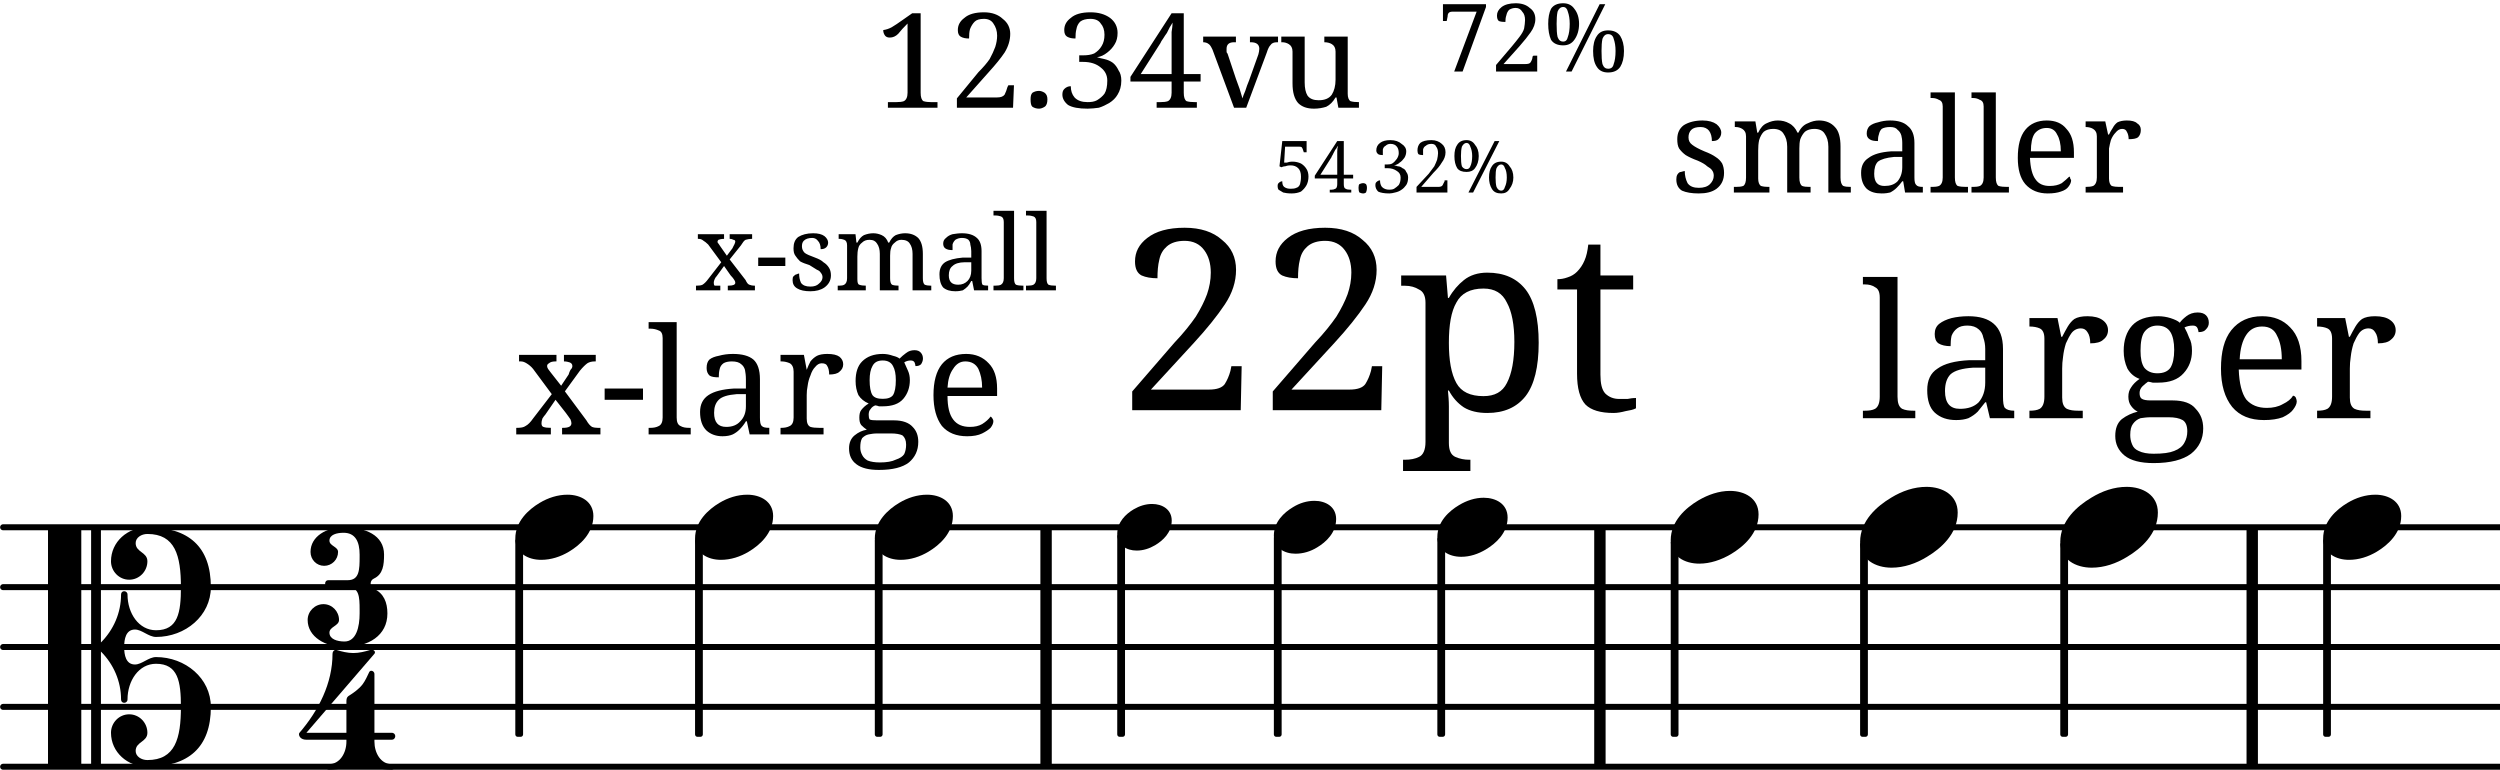
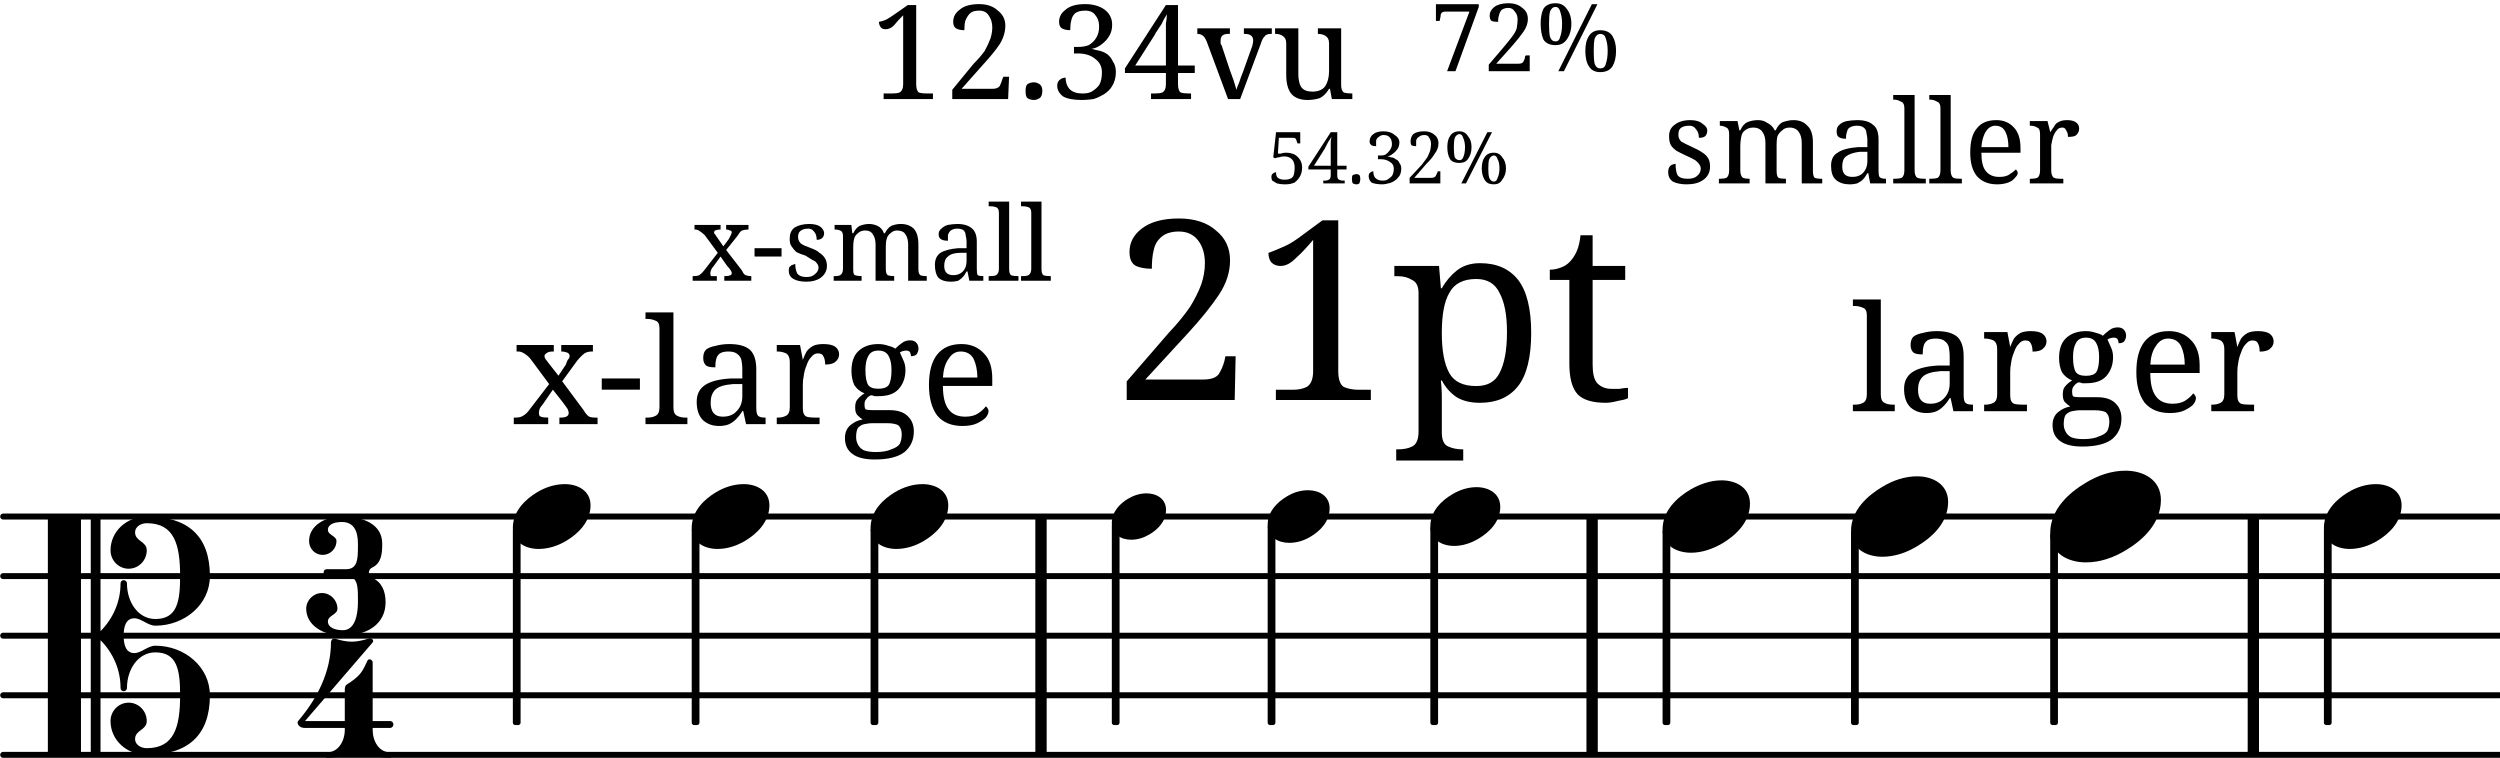
- <svg xmlns="http://www.w3.org/2000/svg" version="1.2" width="73.37mm" height="22.59mm" viewBox="8.536 -0 41.751 12.856">
+ <svg xmlns="http://www.w3.org/2000/svg" version="1.2" width="73.73mm" height="22.35mm" viewBox="8.536 -0 41.955 12.72">
  <style text="style/css">

tspan { white-space: pre; }

</style>
-   <line transform="translate(8.5358, 12.8064)" stroke-linejoin="round" stroke-linecap="round" stroke-width="0.1" stroke="currentColor" x1="0.05" y1="-0" x2="41.751" y2="-0" />
-   <line transform="translate(8.5358, 11.8064)" stroke-linejoin="round" stroke-linecap="round" stroke-width="0.1" stroke="currentColor" x1="0.05" y1="-0" x2="41.751" y2="-0" />
-   <line transform="translate(8.5358, 10.8064)" stroke-linejoin="round" stroke-linecap="round" stroke-width="0.1" stroke="currentColor" x1="0.05" y1="-0" x2="41.751" y2="-0" />
-   <line transform="translate(8.5358, 9.8064)" stroke-linejoin="round" stroke-linecap="round" stroke-width="0.1" stroke="currentColor" x1="0.05" y1="-0" x2="41.751" y2="-0" />
-   <line transform="translate(8.5358, 8.8064)" stroke-linejoin="round" stroke-linecap="round" stroke-width="0.1" stroke="currentColor" x1="0.05" y1="-0" x2="41.751" y2="-0" />
-   <rect transform="translate(25.9106, 10.8064)" x="0" y="-2" width="0.19" height="4" ry="0" fill="currentColor" />
-   <rect transform="translate(46.0557, 10.8064)" x="0" y="-2" width="0.19" height="4" ry="0" fill="currentColor" />
-   <rect transform="translate(35.1607, 10.8064)" x="0" y="-2" width="0.19" height="4" ry="0" fill="currentColor" />
-   <rect transform="translate(36.5034, 10.8064)" x="-0.065" y="-1.785" width="0.13" height="3.285" ry="0.04" fill="currentColor" />
+   <line transform="translate(8.5358, 12.6699)" stroke-linejoin="round" stroke-linecap="round" stroke-width="0.1" stroke="currentColor" x1="0.05" y1="-0" x2="41.955" y2="-0" />
+   <line transform="translate(8.5358, 11.6699)" stroke-linejoin="round" stroke-linecap="round" stroke-width="0.1" stroke="currentColor" x1="0.05" y1="-0" x2="41.955" y2="-0" />
+   <line transform="translate(8.5358, 10.6699)" stroke-linejoin="round" stroke-linecap="round" stroke-width="0.1" stroke="currentColor" x1="0.05" y1="-0" x2="41.955" y2="-0" />
+   <line transform="translate(8.5358, 9.6699)" stroke-linejoin="round" stroke-linecap="round" stroke-width="0.1" stroke="currentColor" x1="0.05" y1="-0" x2="41.955" y2="-0" />
+   <line transform="translate(8.5358, 8.6699)" stroke-linejoin="round" stroke-linecap="round" stroke-width="0.1" stroke="currentColor" x1="0.05" y1="-0" x2="41.955" y2="-0" />
+   <rect transform="translate(25.9106, 10.6699)" x="0" y="-2" width="0.19" height="4" ry="0" fill="currentColor" />
+   <rect transform="translate(46.2593, 10.6699)" x="0" y="-2" width="0.19" height="4" ry="0" fill="currentColor" />
+   <rect transform="translate(35.1607, 10.6699)" x="0" y="-2" width="0.19" height="4" ry="0" fill="currentColor" />
+   <rect transform="translate(36.5034, 10.6699)" x="-0.065" y="-1.785" width="0.13" height="3.285" ry="0.04" fill="currentColor" />
  <g class="dir">
-     <text transform="translate(29.81, 3.2153)" font-family="serif" font-size="1.195" text-anchor="start" fill="currentColor">
+     <text transform="translate(29.81, 3.0787)" font-family="serif" font-size="1.195" text-anchor="start" fill="currentColor">
      <tspan>54.32%</tspan>
    </text>
  </g>
  <g class="dir">
-     <text transform="translate(36.4384, 3.2153)" font-family="serif" font-size="2.2" text-anchor="start" fill="currentColor">
+     <text transform="translate(36.4384, 3.0787)" font-family="serif" font-size="1.96" text-anchor="start" fill="currentColor">
      <tspan>smaller</tspan>
    </text>
  </g>
  <g class="note" id="n07">
-     <path transform="translate(36.4384, 8.8064) scale(0.0045, -0.0045)" d="M220 135c54 0 106 -27 106 -87c0 -71 -56 -120 -103 -148c-36 -21 -76 -35 -117 -35c-54 0 -106 27 -106 87c0 71 56 120 103 148c36 21 76 35 117 35z" fill="currentColor" />
+     <path transform="translate(36.4384, 8.6699) scale(0.0045, -0.0045)" d="M220 135c54 0 106 -27 106 -87c0 -71 -56 -120 -103 -148c-36 -21 -76 -35 -117 -35c-54 0 -106 27 -106 87c0 71 56 120 103 148c36 21 76 35 117 35z" fill="currentColor" />
  </g>
-   <rect transform="translate(32.6055, 10.8064)" x="-0.065" y="-1.84" width="0.13" height="3.34" ry="0.04" fill="currentColor" />
+   <rect transform="translate(32.6055, 10.6699)" x="-0.065" y="-1.84" width="0.13" height="3.34" ry="0.04" fill="currentColor" />
  <g class="dir">
    <text transform="translate(32.5405, 1.195)" font-family="serif" font-size="1.584" text-anchor="start" fill="currentColor">
      <tspan>72%</tspan>
    </text>
  </g>
  <g class="note" id="n06">
-     <path transform="translate(32.5405, 8.8064) scale(0.0036, -0.0036)" d="M215 137c57 0 111 -29 111 -92c0 -71 -54 -120 -101 -148c-35 -21 -74 -34 -114 -34c-57 0 -111 29 -111 92c0 71 54 120 101 148c35 21 74 34 114 34z" fill="currentColor" />
+     <path transform="translate(32.5405, 8.6699) scale(0.0036, -0.0036)" d="M215 137c57 0 111 -29 111 -92c0 -71 -54 -120 -101 -148c-35 -21 -74 -34 -114 -34c-57 0 -111 29 -111 92c0 71 54 120 101 148c35 21 74 34 114 34z" fill="currentColor" />
  </g>
-   <rect transform="translate(29.875, 10.8064)" x="-0.065" y="-1.864" width="0.13" height="3.364" ry="0.04" fill="currentColor" />
-   <rect transform="translate(47.4, 10.8064)" x="-0.065" y="-1.814" width="0.13" height="3.314" ry="0.04" fill="currentColor" />
+   <rect transform="translate(29.875, 10.6699)" x="-0.065" y="-1.864" width="0.13" height="3.364" ry="0.04" fill="currentColor" />
+   <rect transform="translate(47.6037, 10.6699)" x="-0.065" y="-1.814" width="0.13" height="3.314" ry="0.04" fill="currentColor" />
  <g class="note" id="n10">
-     <path transform="translate(47.335, 8.8064) scale(0.004, -0.004)" d="M218 136c55 0 108 -28 108 -89c0 -71 -55 -121 -102 -149c-35 -21 -75 -34 -116 -34c-55 0 -108 28 -108 89c0 71 55 121 102 149c35 21 75 34 116 34z" fill="currentColor" />
+     <path transform="translate(47.5387, 8.6699) scale(0.004, -0.004)" d="M218 136c55 0 108 -28 108 -89c0 -71 -55 -121 -102 -149c-35 -21 -75 -34 -116 -34c-55 0 -108 28 -108 89c0 71 55 121 102 149c35 21 75 34 116 34z" fill="currentColor" />
  </g>
-   <rect transform="translate(43.0097, 10.8064)" x="-0.065" y="-1.752" width="0.13" height="3.252" ry="0.04" fill="currentColor" />
+   <rect transform="translate(43.0097, 10.6699)" x="-0.065" y="-1.722" width="0.13" height="3.222" ry="0.04" fill="currentColor" />
  <g class="note" id="n09">
-     <path transform="translate(42.9447, 8.8064) scale(0.005, -0.005)" d="M222 135c53 0 104 -27 104 -86c0 -71 -56 -120 -103 -148c-36 -22 -76 -36 -118 -36c-53 0 -105 27 -105 86c0 71 57 120 104 148c36 22 76 36 118 36z" fill="currentColor" />
+     <path transform="translate(42.9447, 8.6699) scale(0.0057, -0.0057)" d="M222 135c53 0 104 -27 104 -86c0 -71 -56 -120 -103 -148c-36 -22 -76 -36 -118 -36c-53 0 -105 27 -105 86c0 71 57 120 104 148c36 22 76 36 118 36z" fill="currentColor" />
  </g>
-   <rect transform="translate(39.6664, 10.8064)" x="-0.065" y="-1.752" width="0.13" height="3.252" ry="0.04" fill="currentColor" />
+   <rect transform="translate(39.6664, 10.6699)" x="-0.065" y="-1.752" width="0.13" height="3.252" ry="0.04" fill="currentColor" />
  <g class="dir">
-     <text transform="translate(39.6014, 6.9846)" font-family="serif" font-size="3.111" text-anchor="start" fill="currentColor">
+     <text transform="translate(39.6014, 6.9015)" font-family="serif" font-size="2.47" text-anchor="start" fill="currentColor">
      <tspan>larger</tspan>
    </text>
  </g>
  <g class="note" id="n08">
-     <path transform="translate(39.6014, 8.8064) scale(0.005, -0.005)" d="M222 135c53 0 104 -27 104 -86c0 -71 -56 -120 -103 -148c-36 -22 -76 -36 -118 -36c-53 0 -105 27 -105 86c0 71 57 120 104 148c36 22 76 36 118 36z" fill="currentColor" />
+     <path transform="translate(39.6014, 8.6699) scale(0.005, -0.005)" d="M222 135c53 0 104 -27 104 -86c0 -71 -56 -120 -103 -148c-36 -22 -76 -36 -118 -36c-53 0 -105 27 -105 86c0 71 57 120 104 148c36 22 76 36 118 36z" fill="currentColor" />
  </g>
  <g class="dir">
-     <text transform="translate(23.1451, 1.7993)" font-family="serif" font-size="2.2" text-anchor="start" fill="currentColor">
+     <text transform="translate(23.1451, 1.6627)" font-family="serif" font-size="2.2" text-anchor="start" fill="currentColor">
      <tspan>12.34vu</tspan>
    </text>
  </g>
  <g class="note" id="n03">
-     <path transform="translate(23.1451, 8.8064) scale(0.004, -0.004)" d="M218 136c55 0 108 -28 108 -89c0 -71 -55 -121 -102 -149c-35 -21 -75 -34 -116 -34c-55 0 -108 28 -108 89c0 71 55 121 102 149c35 21 75 34 116 34z" fill="currentColor" />
+     <path transform="translate(23.1451, 8.6699) scale(0.004, -0.004)" d="M218 136c55 0 108 -28 108 -89c0 -71 -55 -121 -102 -149c-35 -21 -75 -34 -116 -34c-55 0 -108 28 -108 89c0 71 55 121 102 149c35 21 75 34 116 34z" fill="currentColor" />
  </g>
  <g class="note" id="n05">
-     <path transform="translate(29.81, 8.8064) scale(0.0032, -0.0032)" d="M212 138c59 0 113 -31 113 -95c0 -71 -52 -120 -99 -148c-34 -21 -73 -33 -113 -33c-59 0 -113 31 -113 95c0 71 53 120 100 148c34 21 72 33 112 33z" fill="currentColor" />
+     <path transform="translate(29.81, 8.6699) scale(0.0032, -0.0032)" d="M212 138c59 0 113 -31 113 -95c0 -71 -52 -120 -99 -148c-34 -21 -73 -33 -113 -33c-59 0 -113 31 -113 95c0 71 53 120 100 148c34 21 72 33 112 33z" fill="currentColor" />
  </g>
-   <rect transform="translate(20.2078, 10.8064)" x="-0.065" y="-1.814" width="0.13" height="3.314" ry="0.04" fill="currentColor" />
+   <rect transform="translate(20.2078, 10.6699)" x="-0.065" y="-1.814" width="0.13" height="3.314" ry="0.04" fill="currentColor" />
  <g class="dir">
-     <text transform="translate(20.1428, 4.849)" font-family="serif" font-size="1.746" text-anchor="start" fill="currentColor">
+     <text transform="translate(20.1428, 4.7124)" font-family="serif" font-size="1.746" text-anchor="start" fill="currentColor">
      <tspan>x-small</tspan>
    </text>
  </g>
  <g class="note" id="n02">
-     <path transform="translate(20.1428, 8.8064) scale(0.004, -0.004)" d="M218 136c55 0 108 -28 108 -89c0 -71 -55 -121 -102 -149c-35 -21 -75 -34 -116 -34c-55 0 -108 28 -108 89c0 71 55 121 102 149c35 21 75 34 116 34z" fill="currentColor" />
+     <path transform="translate(20.1428, 8.6699) scale(0.004, -0.004)" d="M218 136c55 0 108 -28 108 -89c0 -71 -55 -121 -102 -149c-35 -21 -75 -34 -116 -34c-55 0 -108 28 -108 89c0 71 55 121 102 149c35 21 75 34 116 34z" fill="currentColor" />
  </g>
-   <rect transform="translate(23.2101, 10.8064)" x="-0.065" y="-1.814" width="0.13" height="3.314" ry="0.04" fill="currentColor" />
+   <rect transform="translate(23.2101, 10.6699)" x="-0.065" y="-1.814" width="0.13" height="3.314" ry="0.04" fill="currentColor" />
  <g class="note" id="n01">
-     <path transform="translate(17.1406, 8.8064) scale(0.004, -0.004)" d="M218 136c55 0 108 -28 108 -89c0 -71 -55 -121 -102 -149c-35 -21 -75 -34 -116 -34c-55 0 -108 28 -108 89c0 71 55 121 102 149c35 21 75 34 116 34z" fill="currentColor" />
+     <path transform="translate(17.1406, 8.6699) scale(0.004, -0.004)" d="M218 136c55 0 108 -28 108 -89c0 -71 -55 -121 -102 -149c-35 -21 -75 -34 -116 -34c-55 0 -108 28 -108 89c0 71 55 121 102 149c35 21 75 34 116 34z" fill="currentColor" />
  </g>
  <g class="dir">
-     <text transform="translate(17.1406, 7.2551)" font-family="serif" font-size="2.47" text-anchor="start" fill="currentColor">
+     <text transform="translate(17.1406, 7.1186)" font-family="serif" font-size="2.47" text-anchor="start" fill="currentColor">
      <tspan>x-large</tspan>
    </text>
  </g>
-   <rect transform="translate(17.2056, 10.8064)" x="-0.065" y="-1.814" width="0.13" height="3.314" ry="0.04" fill="currentColor" />
+   <rect transform="translate(17.2056, 10.6699)" x="-0.065" y="-1.814" width="0.13" height="3.314" ry="0.04" fill="currentColor" />
  <g class="meterSig">
-     <path transform="translate(13.6724, 10.8064) scale(0.004, -0.004)" d="M150 477c-29 0 -59 -8 -59 -33c0 -22 36 -25 36 -47c0 -32 -26 -58 -58 -58s-57 26 -57 58c0 65 67 103 138 103c91 0 169 -33 169 -114c0 -43 -4 -82 -42 -100c-9 -4 -14 -12 -14 -21s5 -18 14 -22c41 -19 56 -57 56 -103c0 -92 -79 -140 -179 -140 c-79 0 -154 42 -154 113c0 36 30 66 66 66s65 -30 65 -66c0 -25 -40 -28 -40 -53c0 -27 32 -37 63 -37c49 0 63 61 63 117v16c0 54 -2 94 -50 94h-80c-10 0 -14 8 -14 15s4 14 14 14h80c49 0 50 43 50 99v8c0 54 -18 91 -67 91z" fill="currentColor" />
-     <path transform="translate(13.5358, 12.855) scale(0.004, -0.004)" d="M204 307c22 14 44 29 60 50c11 15 19 33 27 50c2 4 5 6 9 6c6 0 13 -5 13 -14v-245h72c10 0 15 -7 15 -14s-5 -15 -15 -15h-72v-8c0 -48 27 -94 72 -94c8 0 12 -5 12 -11s-4 -12 -12 -12c-44 0 -87 13 -131 13s-87 -13 -131 -13c-8 0 -12 6 -12 12s4 11 12 11 c45 0 73 46 73 94v8h-167c-23 0 -31 14 -31 23c0 3 1 5 2 6c80 93 138 207 138 330c0 9 6 16 13 16h3c23 -7 47 -13 71 -13s48 6 71 13c2 1 3 1 5 1c11 0 18 -10 12 -17l-284 -330h167v131c0 8 1 17 8 22z" fill="currentColor" />
+     <path transform="translate(13.6724, 10.6699) scale(0.004, -0.004)" d="M150 477c-29 0 -59 -8 -59 -33c0 -22 36 -25 36 -47c0 -32 -26 -58 -58 -58s-57 26 -57 58c0 65 67 103 138 103c91 0 169 -33 169 -114c0 -43 -4 -82 -42 -100c-9 -4 -14 -12 -14 -21s5 -18 14 -22c41 -19 56 -57 56 -103c0 -92 -79 -140 -179 -140 c-79 0 -154 42 -154 113c0 36 30 66 66 66s65 -30 65 -66c0 -25 -40 -28 -40 -53c0 -27 32 -37 63 -37c49 0 63 61 63 117v16c0 54 -2 94 -50 94h-80c-10 0 -14 8 -14 15s4 14 14 14h80c49 0 50 43 50 99v8c0 54 -18 91 -67 91z" fill="currentColor" />
+     <path transform="translate(13.5358, 12.7185) scale(0.004, -0.004)" d="M204 307c22 14 44 29 60 50c11 15 19 33 27 50c2 4 5 6 9 6c6 0 13 -5 13 -14v-245h72c10 0 15 -7 15 -14s-5 -15 -15 -15h-72v-8c0 -48 27 -94 72 -94c8 0 12 -5 12 -11s-4 -12 -12 -12c-44 0 -87 13 -131 13s-87 -13 -131 -13c-8 0 -12 6 -12 12s4 11 12 11 c45 0 73 46 73 94v8h-167c-23 0 -31 14 -31 23c0 3 1 5 2 6c80 93 138 207 138 330c0 9 6 16 13 16h3c23 -7 47 -13 71 -13s48 6 71 13c2 1 3 1 5 1c11 0 18 -10 12 -17l-284 -330h167v131c0 8 1 17 8 22z" fill="currentColor" />
  </g>
  <g class="clef">
-     <path transform="translate(9.3358, 10.8064) scale(0.004, -0.004)" d="M318 0c0 -33 7 -73 45 -73c29 0 57 31 88 31c123 0 229 -89 229 -208c0 -169 -93 -250 -265 -250c-83 0 -152 61 -152 142c0 42 34 77 76 77s76 -35 76 -77c0 -39 -49 -37 -49 -76c0 -23 24 -38 49 -38c116 0 140 90 140 222c0 106 -12 180 -104 180 c-72 0 -119 -71 -119 -149c0 -9 -7 -14 -14 -14s-13 5 -13 14c0 76 -31 147 -84 200v-471c0 -6 -4 -10 -10 -10h-21c-6 0 -10 4 -10 10v980c0 6 4 10 10 10h21c6 0 10 -4 10 -10v-471c53 53 84 124 84 200c0 9 6 14 13 14s14 -5 14 -14c0 -78 47 -149 119 -149 c92 0 104 74 104 180c0 132 -24 222 -140 222c-25 0 -49 -15 -49 -38c0 -39 49 -37 49 -76c0 -42 -34 -77 -76 -77s-76 35 -76 77c0 81 69 142 152 142c172 0 265 -81 265 -250c0 -119 -106 -208 -229 -208c-31 0 -59 31 -88 31c-38 0 -45 -40 -45 -73zM129 -500h-119 c-6 0 -10 4 -10 10v980c0 6 4 10 10 10h119c6 0 10 -4 10 -10v-980c0 -6 -4 -10 -10 -10z" fill="currentColor" />
+     <path transform="translate(9.3358, 10.6699) scale(0.004, -0.004)" d="M318 0c0 -33 7 -73 45 -73c29 0 57 31 88 31c123 0 229 -89 229 -208c0 -169 -93 -250 -265 -250c-83 0 -152 61 -152 142c0 42 34 77 76 77s76 -35 76 -77c0 -39 -49 -37 -49 -76c0 -23 24 -38 49 -38c116 0 140 90 140 222c0 106 -12 180 -104 180 c-72 0 -119 -71 -119 -149c0 -9 -7 -14 -14 -14s-13 5 -13 14c0 76 -31 147 -84 200v-471c0 -6 -4 -10 -10 -10h-21c-6 0 -10 4 -10 10v980c0 6 4 10 10 10h21c6 0 10 -4 10 -10v-471c53 53 84 124 84 200c0 9 6 14 13 14s14 -5 14 -14c0 -78 47 -149 119 -149 c92 0 104 74 104 180c0 132 -24 222 -140 222c-25 0 -49 -15 -49 -38c0 -39 49 -37 49 -76c0 -42 -34 -77 -76 -77s-76 35 -76 77c0 81 69 142 152 142c172 0 265 -81 265 -250c0 -119 -106 -208 -229 -208c-31 0 -59 31 -88 31c-38 0 -45 -40 -45 -73zM129 -500h-119 c-6 0 -10 4 -10 10v980c0 6 4 10 10 10h119c6 0 10 -4 10 -10v-980c0 -6 -4 -10 -10 -10z" fill="currentColor" />
  </g>
-   <rect transform="translate(27.2591, 10.8064)" x="-0.065" y="-1.886" width="0.13" height="3.386" ry="0.04" fill="currentColor" />
+   <rect transform="translate(27.2591, 10.6699)" x="-0.065" y="-1.886" width="0.13" height="3.386" ry="0.04" fill="currentColor" />
  <g class="dir">
-     <text transform="translate(27.1941, 6.8506)" font-family="serif" font-size="4.2" text-anchor="start" fill="currentColor">
-       <tspan>22pt</tspan>
+     <text transform="translate(27.1941, 6.714)" font-family="serif" font-size="4.2" text-anchor="start" fill="currentColor">
+       <tspan>21pt</tspan>
    </text>
  </g>
  <g class="note" id="n04">
-     <path transform="translate(27.1941, 8.8064) scale(0.0028, -0.0028)" d="M208 139c61 0 117 -33 117 -99c0 -71 -52 -119 -99 -147c-34 -20 -71 -32 -110 -32c-61 0 -116 33 -116 99c0 71 51 119 98 147c34 20 71 32 110 32z" fill="currentColor" />
+     <path transform="translate(27.1941, 8.6699) scale(0.0028, -0.0028)" d="M208 139c61 0 117 -33 117 -99c0 -71 -52 -119 -99 -147c-34 -20 -71 -32 -110 -32c-61 0 -116 33 -116 99c0 71 51 119 98 147c34 20 71 32 110 32z" fill="currentColor" />
  </g>
</svg>
